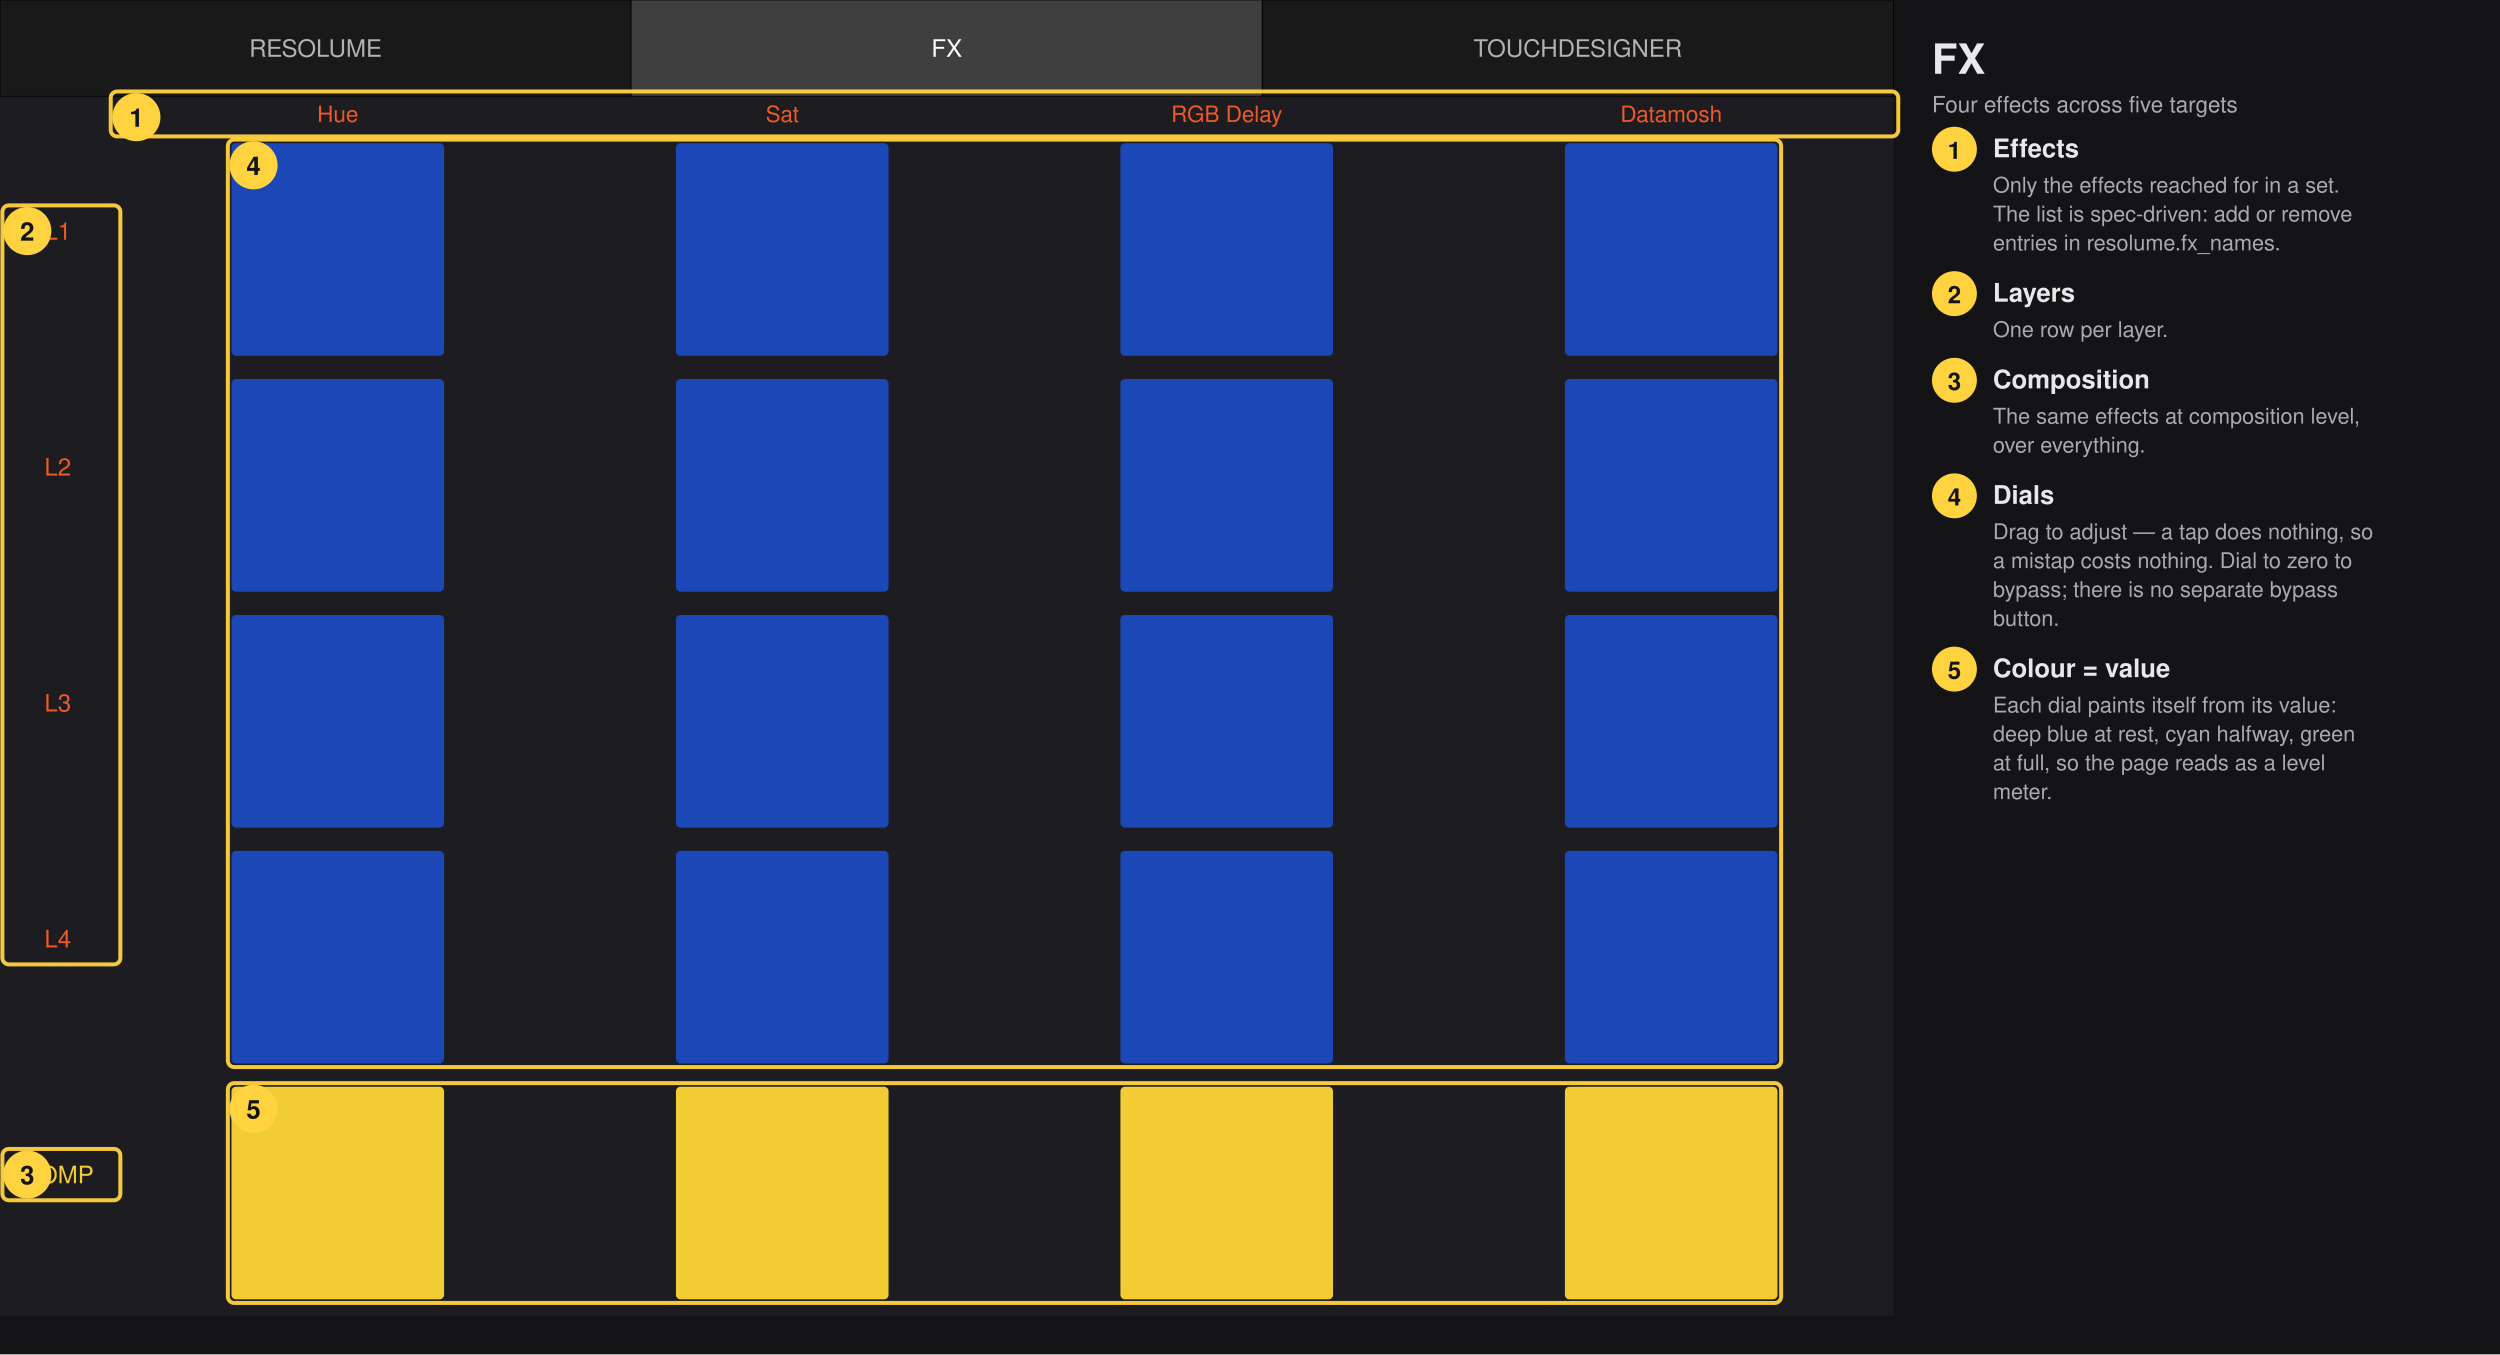
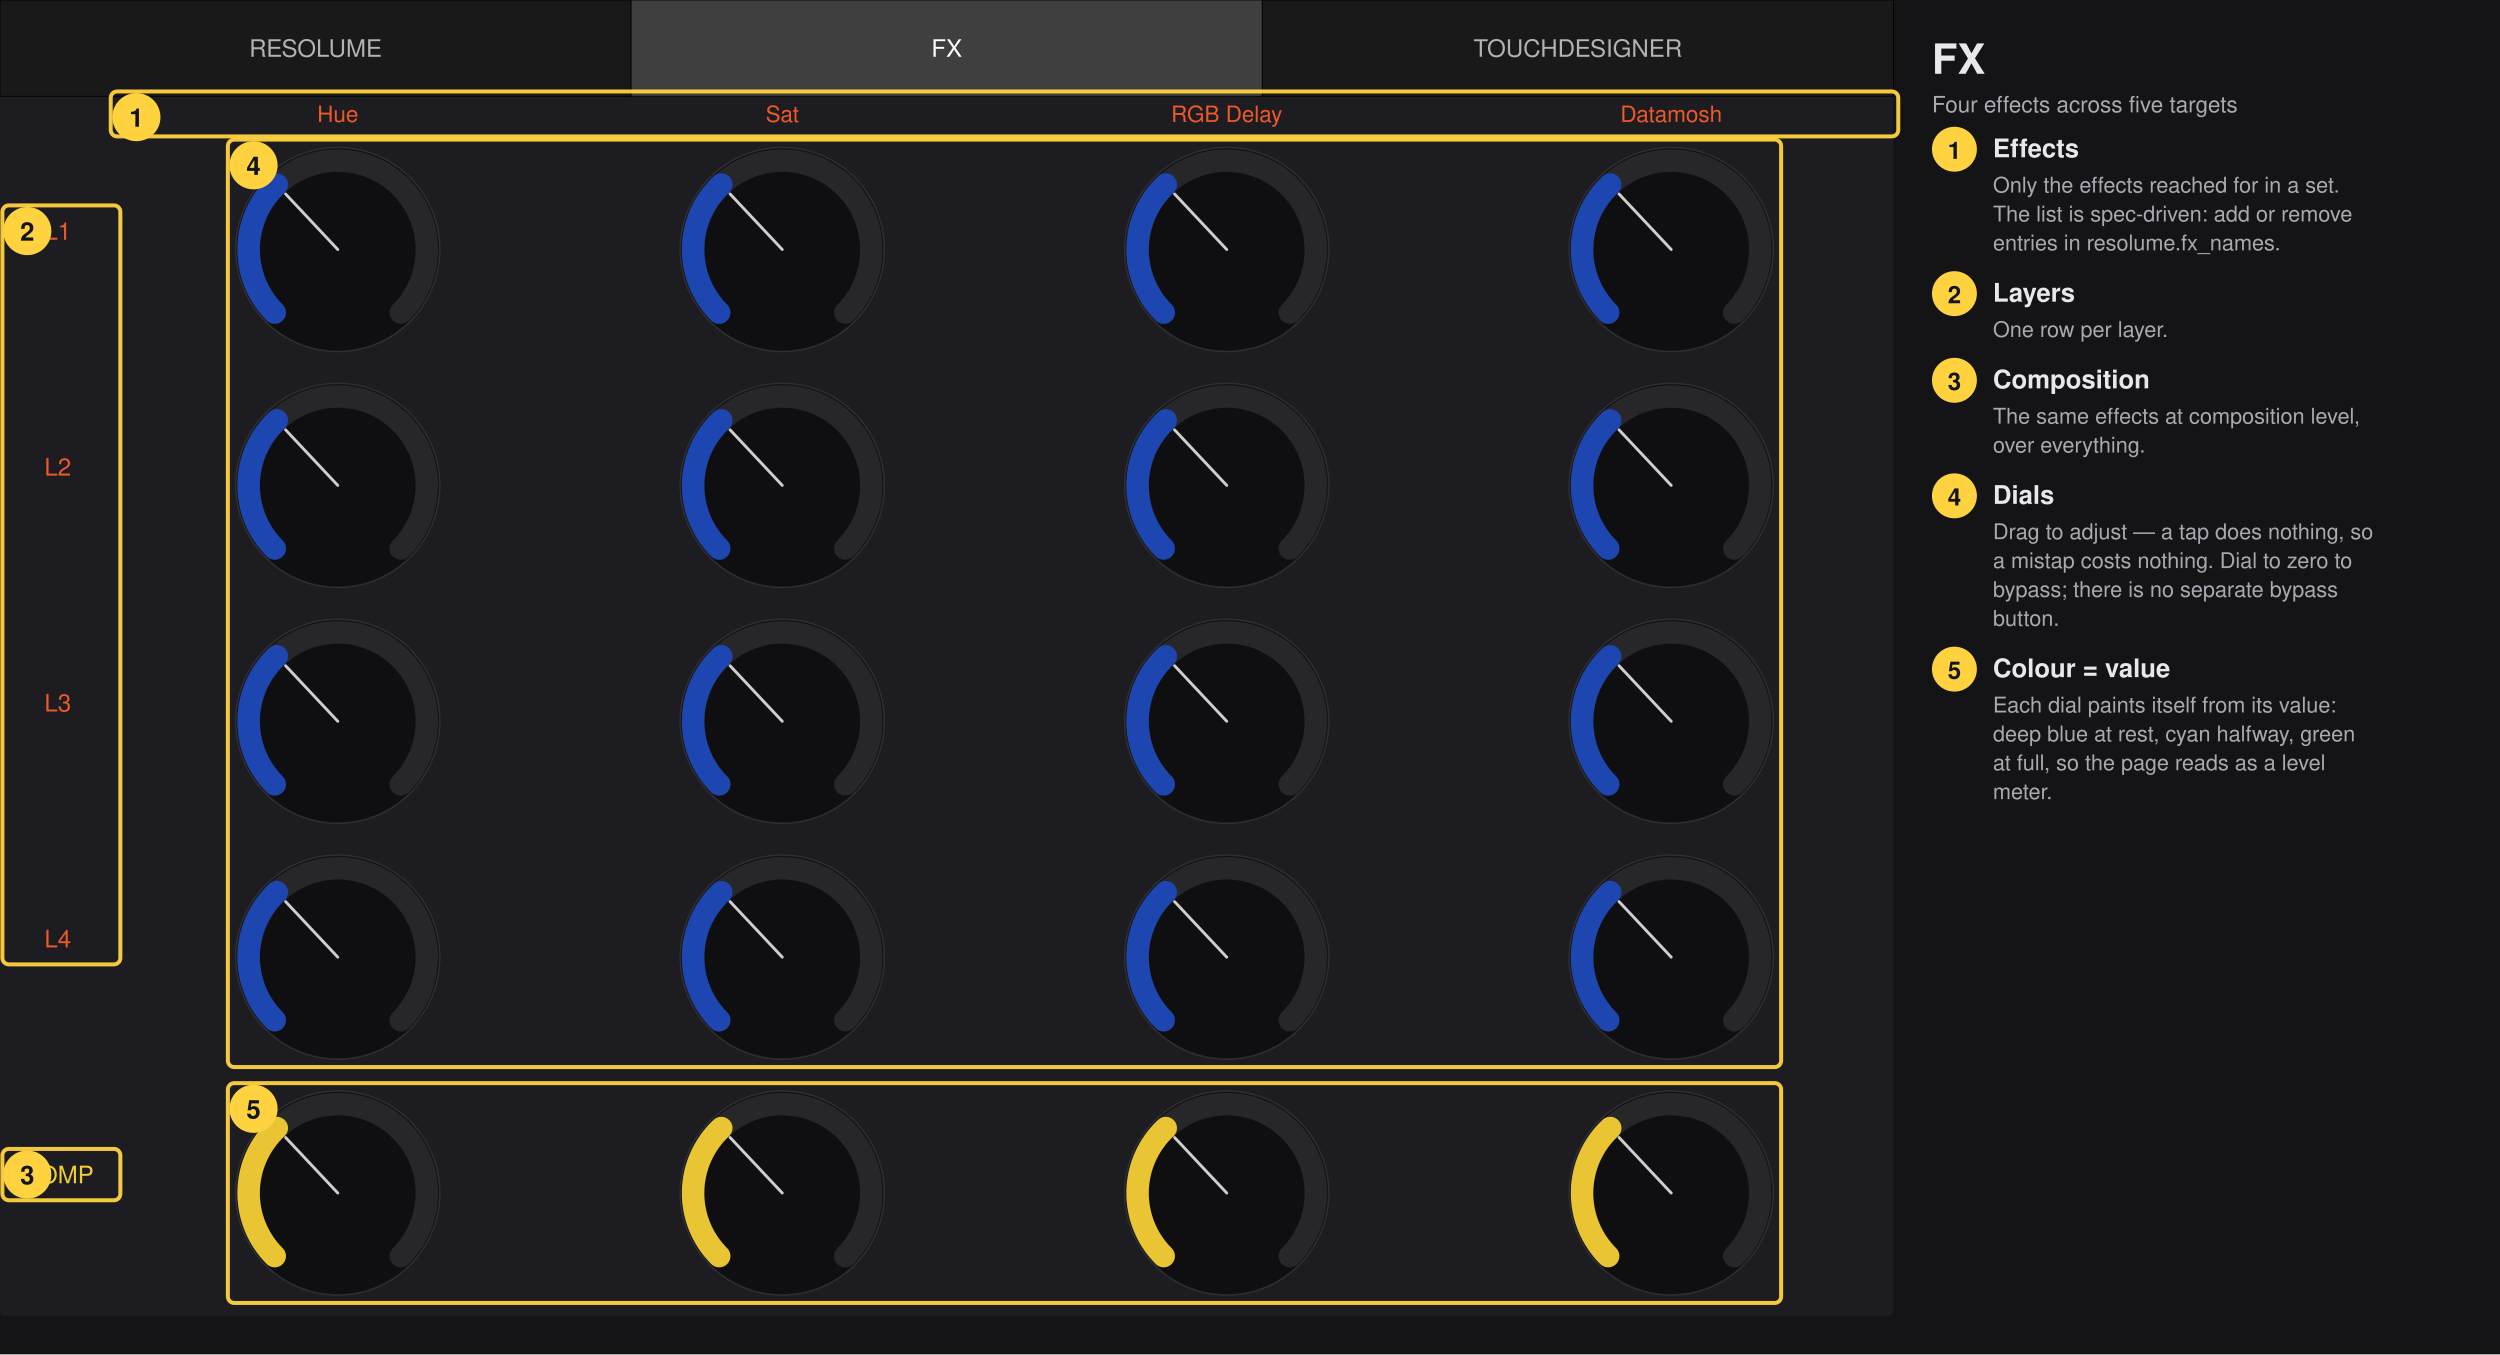
<svg xmlns="http://www.w3.org/2000/svg" width="1558" height="844" viewBox="0 0 1558 844">
  <rect width="100%" height="100%" fill="#141416" />
  <g>
-     <rect x="0.0" y="0.0" width="1180.0" height="820.0" fill="rgba(28,28,33,1.000)" />
+     <rect x="0.0" y="0.0" width="1180.0" height="820.0" fill="rgba(28,28,33,1.000)" rx="3" />
    <rect x="0.0" y="0.0" width="393.3" height="60.0" fill="rgba(25,25,25,1.000)" stroke="#000" stroke-width="0.5" />
    <text x="196.7" y="35.4" font-family="Helvetica,Arial,sans-serif" font-size="15" fill="rgba(178,178,183,1.000)" text-anchor="middle">RESOLUME</text>
    <rect x="393.3" y="0.0" width="393.3" height="60.0" fill="rgba(63,63,63,1.000)" stroke="#000" stroke-width="0.5" />
    <text x="590.0" y="35.4" font-family="Helvetica,Arial,sans-serif" font-size="15" fill="rgba(255,255,255,1.000)" text-anchor="middle">FX</text>
    <rect x="786.7" y="0.0" width="393.3" height="60.0" fill="rgba(25,25,25,1.000)" stroke="#000" stroke-width="0.5" />
    <text x="983.3" y="35.4" font-family="Helvetica,Arial,sans-serif" font-size="15" fill="rgba(178,178,183,1.000)" text-anchor="middle">TOUCHDESIGNER</text>
    <text x="210.5" y="76.0" font-family="Helvetica,Arial,sans-serif" font-size="14" fill="rgba(237,89,40,1.000)" text-anchor="middle">Hue</text>
    <text x="487.5" y="76.0" font-family="Helvetica,Arial,sans-serif" font-size="14" fill="rgba(237,89,40,1.000)" text-anchor="middle">Sat</text>
    <text x="764.5" y="76.0" font-family="Helvetica,Arial,sans-serif" font-size="14" fill="rgba(237,89,40,1.000)" text-anchor="middle">RGB Delay</text>
    <text x="1041.5" y="76.0" font-family="Helvetica,Arial,sans-serif" font-size="14" fill="rgba(237,89,40,1.000)" text-anchor="middle">Datamosh</text>
    <text x="36.0" y="149.4" font-family="Helvetica,Arial,sans-serif" font-size="15" fill="rgba(237,89,40,1.000)" text-anchor="middle">L1</text>
-     <rect x="145.0" y="90.0" width="131.0" height="131.0" rx="2" fill="rgba(28,71,183,1.000)" stroke="rgba(28,71,183,1.000)" stroke-width="1.5" />
-     <rect x="422.0" y="90.0" width="131.0" height="131.0" rx="2" fill="rgba(28,71,183,1.000)" stroke="rgba(28,71,183,1.000)" stroke-width="1.5" />
-     <rect x="699.0" y="90.0" width="131.0" height="131.0" rx="2" fill="rgba(28,71,183,1.000)" stroke="rgba(28,71,183,1.000)" stroke-width="1.5" />
-     <rect x="976.0" y="90.0" width="131.0" height="131.0" rx="2" fill="rgba(28,71,183,1.000)" stroke="rgba(28,71,183,1.000)" stroke-width="1.5" />
+     <circle cx="210.5" cy="155.5" r="63.5" fill="#0f0f12" stroke="rgba(255,255,255,0.10)" stroke-width="1" />
+     <path d="M 171.2 194.8 A 55.5 55.5 0 1 1 249.8 194.8" fill="none" stroke="rgba(255,255,255,0.10)" stroke-width="14.0" stroke-linecap="round" opacity="1" />
+     <path d="M 171.2 194.8 A 55.5 55.5 0 0 1 172.5 115.0" fill="none" stroke="rgba(28,71,183,1.000)" stroke-width="14.0" stroke-linecap="round" opacity="0.95" />
+     <line x1="210.5" y1="155.5" x2="178.0" y2="120.9" stroke="#fff" stroke-width="1.8" opacity="0.8" stroke-linecap="round" />
+     <circle cx="487.5" cy="155.5" r="63.5" fill="#0f0f12" stroke="rgba(255,255,255,0.10)" stroke-width="1" />
+     <path d="M 448.2 194.8 A 55.5 55.5 0 1 1 526.8 194.8" fill="none" stroke="rgba(255,255,255,0.10)" stroke-width="14.0" stroke-linecap="round" opacity="1" />
+     <path d="M 448.2 194.8 A 55.5 55.5 0 0 1 449.5 115.0" fill="none" stroke="rgba(28,71,183,1.000)" stroke-width="14.0" stroke-linecap="round" opacity="0.95" />
+     <line x1="487.5" y1="155.5" x2="455.0" y2="120.9" stroke="#fff" stroke-width="1.8" opacity="0.8" stroke-linecap="round" />
+     <circle cx="764.5" cy="155.5" r="63.5" fill="#0f0f12" stroke="rgba(255,255,255,0.10)" stroke-width="1" />
+     <path d="M 725.2 194.8 A 55.5 55.5 0 1 1 803.8 194.8" fill="none" stroke="rgba(255,255,255,0.10)" stroke-width="14.0" stroke-linecap="round" opacity="1" />
+     <path d="M 725.2 194.8 A 55.5 55.5 0 0 1 726.5 115.0" fill="none" stroke="rgba(28,71,183,1.000)" stroke-width="14.0" stroke-linecap="round" opacity="0.95" />
+     <line x1="764.5" y1="155.5" x2="732.0" y2="120.9" stroke="#fff" stroke-width="1.8" opacity="0.8" stroke-linecap="round" />
+     <circle cx="1041.5" cy="155.5" r="63.5" fill="#0f0f12" stroke="rgba(255,255,255,0.10)" stroke-width="1" />
+     <path d="M 1002.2 194.8 A 55.5 55.5 0 1 1 1080.8 194.8" fill="none" stroke="rgba(255,255,255,0.10)" stroke-width="14.0" stroke-linecap="round" opacity="1" />
+     <path d="M 1002.2 194.8 A 55.5 55.5 0 0 1 1003.5 115.0" fill="none" stroke="rgba(28,71,183,1.000)" stroke-width="14.0" stroke-linecap="round" opacity="0.95" />
+     <line x1="1041.5" y1="155.5" x2="1009.0" y2="120.9" stroke="#fff" stroke-width="1.8" opacity="0.8" stroke-linecap="round" />
    <text x="36.0" y="296.4" font-family="Helvetica,Arial,sans-serif" font-size="15" fill="rgba(237,89,40,1.000)" text-anchor="middle">L2</text>
-     <rect x="145.0" y="237.0" width="131.0" height="131.0" rx="2" fill="rgba(28,71,183,1.000)" stroke="rgba(28,71,183,1.000)" stroke-width="1.5" />
-     <rect x="422.0" y="237.0" width="131.0" height="131.0" rx="2" fill="rgba(28,71,183,1.000)" stroke="rgba(28,71,183,1.000)" stroke-width="1.5" />
-     <rect x="699.0" y="237.0" width="131.0" height="131.0" rx="2" fill="rgba(28,71,183,1.000)" stroke="rgba(28,71,183,1.000)" stroke-width="1.5" />
-     <rect x="976.0" y="237.0" width="131.0" height="131.0" rx="2" fill="rgba(28,71,183,1.000)" stroke="rgba(28,71,183,1.000)" stroke-width="1.5" />
+     <circle cx="210.5" cy="302.5" r="63.5" fill="#0f0f12" stroke="rgba(255,255,255,0.10)" stroke-width="1" />
+     <path d="M 171.2 341.8 A 55.5 55.5 0 1 1 249.8 341.8" fill="none" stroke="rgba(255,255,255,0.10)" stroke-width="14.0" stroke-linecap="round" opacity="1" />
+     <path d="M 171.2 341.8 A 55.5 55.5 0 0 1 172.5 262.0" fill="none" stroke="rgba(28,71,183,1.000)" stroke-width="14.0" stroke-linecap="round" opacity="0.95" />
+     <line x1="210.5" y1="302.5" x2="178.0" y2="267.9" stroke="#fff" stroke-width="1.8" opacity="0.8" stroke-linecap="round" />
+     <circle cx="487.5" cy="302.5" r="63.5" fill="#0f0f12" stroke="rgba(255,255,255,0.10)" stroke-width="1" />
+     <path d="M 448.2 341.8 A 55.5 55.5 0 1 1 526.8 341.8" fill="none" stroke="rgba(255,255,255,0.10)" stroke-width="14.0" stroke-linecap="round" opacity="1" />
+     <path d="M 448.2 341.8 A 55.5 55.5 0 0 1 449.5 262.0" fill="none" stroke="rgba(28,71,183,1.000)" stroke-width="14.0" stroke-linecap="round" opacity="0.95" />
+     <line x1="487.5" y1="302.5" x2="455.0" y2="267.9" stroke="#fff" stroke-width="1.8" opacity="0.8" stroke-linecap="round" />
+     <circle cx="764.5" cy="302.5" r="63.5" fill="#0f0f12" stroke="rgba(255,255,255,0.10)" stroke-width="1" />
+     <path d="M 725.2 341.8 A 55.5 55.5 0 1 1 803.8 341.8" fill="none" stroke="rgba(255,255,255,0.10)" stroke-width="14.0" stroke-linecap="round" opacity="1" />
+     <path d="M 725.2 341.8 A 55.5 55.5 0 0 1 726.5 262.0" fill="none" stroke="rgba(28,71,183,1.000)" stroke-width="14.0" stroke-linecap="round" opacity="0.95" />
+     <line x1="764.5" y1="302.5" x2="732.0" y2="267.9" stroke="#fff" stroke-width="1.8" opacity="0.8" stroke-linecap="round" />
+     <circle cx="1041.5" cy="302.5" r="63.5" fill="#0f0f12" stroke="rgba(255,255,255,0.10)" stroke-width="1" />
+     <path d="M 1002.2 341.8 A 55.5 55.5 0 1 1 1080.8 341.8" fill="none" stroke="rgba(255,255,255,0.10)" stroke-width="14.0" stroke-linecap="round" opacity="1" />
+     <path d="M 1002.2 341.8 A 55.5 55.5 0 0 1 1003.5 262.0" fill="none" stroke="rgba(28,71,183,1.000)" stroke-width="14.0" stroke-linecap="round" opacity="0.95" />
+     <line x1="1041.5" y1="302.5" x2="1009.0" y2="267.9" stroke="#fff" stroke-width="1.8" opacity="0.8" stroke-linecap="round" />
    <text x="36.0" y="443.4" font-family="Helvetica,Arial,sans-serif" font-size="15" fill="rgba(237,89,40,1.000)" text-anchor="middle">L3</text>
-     <rect x="145.0" y="384.0" width="131.0" height="131.0" rx="2" fill="rgba(28,71,183,1.000)" stroke="rgba(28,71,183,1.000)" stroke-width="1.5" />
-     <rect x="422.0" y="384.0" width="131.0" height="131.0" rx="2" fill="rgba(28,71,183,1.000)" stroke="rgba(28,71,183,1.000)" stroke-width="1.5" />
-     <rect x="699.0" y="384.0" width="131.0" height="131.0" rx="2" fill="rgba(28,71,183,1.000)" stroke="rgba(28,71,183,1.000)" stroke-width="1.5" />
-     <rect x="976.0" y="384.0" width="131.0" height="131.0" rx="2" fill="rgba(28,71,183,1.000)" stroke="rgba(28,71,183,1.000)" stroke-width="1.5" />
+     <circle cx="210.5" cy="449.5" r="63.5" fill="#0f0f12" stroke="rgba(255,255,255,0.10)" stroke-width="1" />
+     <path d="M 171.2 488.8 A 55.5 55.5 0 1 1 249.8 488.8" fill="none" stroke="rgba(255,255,255,0.10)" stroke-width="14.0" stroke-linecap="round" opacity="1" />
+     <path d="M 171.2 488.8 A 55.5 55.5 0 0 1 172.5 409.0" fill="none" stroke="rgba(28,71,183,1.000)" stroke-width="14.0" stroke-linecap="round" opacity="0.95" />
+     <line x1="210.5" y1="449.5" x2="178.0" y2="414.9" stroke="#fff" stroke-width="1.8" opacity="0.8" stroke-linecap="round" />
+     <circle cx="487.5" cy="449.5" r="63.5" fill="#0f0f12" stroke="rgba(255,255,255,0.10)" stroke-width="1" />
+     <path d="M 448.2 488.8 A 55.5 55.5 0 1 1 526.8 488.8" fill="none" stroke="rgba(255,255,255,0.10)" stroke-width="14.0" stroke-linecap="round" opacity="1" />
+     <path d="M 448.2 488.8 A 55.5 55.5 0 0 1 449.5 409.0" fill="none" stroke="rgba(28,71,183,1.000)" stroke-width="14.0" stroke-linecap="round" opacity="0.95" />
+     <line x1="487.5" y1="449.5" x2="455.0" y2="414.9" stroke="#fff" stroke-width="1.8" opacity="0.8" stroke-linecap="round" />
+     <circle cx="764.5" cy="449.5" r="63.5" fill="#0f0f12" stroke="rgba(255,255,255,0.10)" stroke-width="1" />
+     <path d="M 725.2 488.8 A 55.5 55.5 0 1 1 803.8 488.8" fill="none" stroke="rgba(255,255,255,0.10)" stroke-width="14.0" stroke-linecap="round" opacity="1" />
+     <path d="M 725.2 488.8 A 55.5 55.5 0 0 1 726.5 409.0" fill="none" stroke="rgba(28,71,183,1.000)" stroke-width="14.0" stroke-linecap="round" opacity="0.95" />
+     <line x1="764.5" y1="449.5" x2="732.0" y2="414.9" stroke="#fff" stroke-width="1.8" opacity="0.8" stroke-linecap="round" />
+     <circle cx="1041.5" cy="449.5" r="63.5" fill="#0f0f12" stroke="rgba(255,255,255,0.10)" stroke-width="1" />
+     <path d="M 1002.2 488.8 A 55.5 55.5 0 1 1 1080.8 488.8" fill="none" stroke="rgba(255,255,255,0.10)" stroke-width="14.0" stroke-linecap="round" opacity="1" />
+     <path d="M 1002.2 488.8 A 55.5 55.5 0 0 1 1003.5 409.0" fill="none" stroke="rgba(28,71,183,1.000)" stroke-width="14.0" stroke-linecap="round" opacity="0.95" />
+     <line x1="1041.5" y1="449.5" x2="1009.0" y2="414.9" stroke="#fff" stroke-width="1.8" opacity="0.8" stroke-linecap="round" />
    <text x="36.0" y="590.4" font-family="Helvetica,Arial,sans-serif" font-size="15" fill="rgba(237,89,40,1.000)" text-anchor="middle">L4</text>
-     <rect x="145.0" y="531.0" width="131.0" height="131.0" rx="2" fill="rgba(28,71,183,1.000)" stroke="rgba(28,71,183,1.000)" stroke-width="1.5" />
-     <rect x="422.0" y="531.0" width="131.0" height="131.0" rx="2" fill="rgba(28,71,183,1.000)" stroke="rgba(28,71,183,1.000)" stroke-width="1.5" />
-     <rect x="699.0" y="531.0" width="131.0" height="131.0" rx="2" fill="rgba(28,71,183,1.000)" stroke="rgba(28,71,183,1.000)" stroke-width="1.5" />
-     <rect x="976.0" y="531.0" width="131.0" height="131.0" rx="2" fill="rgba(28,71,183,1.000)" stroke="rgba(28,71,183,1.000)" stroke-width="1.5" />
+     <circle cx="210.5" cy="596.5" r="63.5" fill="#0f0f12" stroke="rgba(255,255,255,0.10)" stroke-width="1" />
+     <path d="M 171.2 635.8 A 55.5 55.5 0 1 1 249.8 635.8" fill="none" stroke="rgba(255,255,255,0.10)" stroke-width="14.0" stroke-linecap="round" opacity="1" />
+     <path d="M 171.2 635.8 A 55.5 55.5 0 0 1 172.5 556.0" fill="none" stroke="rgba(28,71,183,1.000)" stroke-width="14.0" stroke-linecap="round" opacity="0.95" />
+     <line x1="210.5" y1="596.5" x2="178.0" y2="561.9" stroke="#fff" stroke-width="1.8" opacity="0.8" stroke-linecap="round" />
+     <circle cx="487.5" cy="596.5" r="63.5" fill="#0f0f12" stroke="rgba(255,255,255,0.10)" stroke-width="1" />
+     <path d="M 448.2 635.8 A 55.5 55.5 0 1 1 526.8 635.8" fill="none" stroke="rgba(255,255,255,0.10)" stroke-width="14.0" stroke-linecap="round" opacity="1" />
+     <path d="M 448.2 635.8 A 55.5 55.5 0 0 1 449.5 556.0" fill="none" stroke="rgba(28,71,183,1.000)" stroke-width="14.0" stroke-linecap="round" opacity="0.95" />
+     <line x1="487.5" y1="596.5" x2="455.0" y2="561.9" stroke="#fff" stroke-width="1.8" opacity="0.8" stroke-linecap="round" />
+     <circle cx="764.5" cy="596.5" r="63.5" fill="#0f0f12" stroke="rgba(255,255,255,0.10)" stroke-width="1" />
+     <path d="M 725.2 635.8 A 55.5 55.5 0 1 1 803.8 635.8" fill="none" stroke="rgba(255,255,255,0.10)" stroke-width="14.0" stroke-linecap="round" opacity="1" />
+     <path d="M 725.2 635.8 A 55.5 55.5 0 0 1 726.5 556.0" fill="none" stroke="rgba(28,71,183,1.000)" stroke-width="14.0" stroke-linecap="round" opacity="0.95" />
+     <line x1="764.5" y1="596.5" x2="732.0" y2="561.9" stroke="#fff" stroke-width="1.8" opacity="0.8" stroke-linecap="round" />
+     <circle cx="1041.5" cy="596.5" r="63.5" fill="#0f0f12" stroke="rgba(255,255,255,0.10)" stroke-width="1" />
+     <path d="M 1002.2 635.8 A 55.5 55.5 0 1 1 1080.8 635.8" fill="none" stroke="rgba(255,255,255,0.10)" stroke-width="14.0" stroke-linecap="round" opacity="1" />
+     <path d="M 1002.2 635.8 A 55.5 55.5 0 0 1 1003.5 556.0" fill="none" stroke="rgba(28,71,183,1.000)" stroke-width="14.0" stroke-linecap="round" opacity="0.95" />
+     <line x1="1041.5" y1="596.5" x2="1009.0" y2="561.9" stroke="#fff" stroke-width="1.8" opacity="0.8" stroke-linecap="round" />
    <text x="36.0" y="737.4" font-family="Helvetica,Arial,sans-serif" font-size="15" fill="rgba(242,204,51,1.000)" text-anchor="middle">COMP</text>
-     <rect x="145.0" y="678.0" width="131.0" height="131.0" rx="2" fill="rgba(242,204,51,1.000)" stroke="rgba(242,204,51,1.000)" stroke-width="1.5" />
-     <rect x="422.0" y="678.0" width="131.0" height="131.0" rx="2" fill="rgba(242,204,51,1.000)" stroke="rgba(242,204,51,1.000)" stroke-width="1.5" />
-     <rect x="699.0" y="678.0" width="131.0" height="131.0" rx="2" fill="rgba(242,204,51,1.000)" stroke="rgba(242,204,51,1.000)" stroke-width="1.5" />
-     <rect x="976.0" y="678.0" width="131.0" height="131.0" rx="2" fill="rgba(242,204,51,1.000)" stroke="rgba(242,204,51,1.000)" stroke-width="1.5" />
+     <circle cx="210.5" cy="743.5" r="63.5" fill="#0f0f12" stroke="rgba(255,255,255,0.10)" stroke-width="1" />
+     <path d="M 171.2 782.8 A 55.5 55.5 0 1 1 249.8 782.8" fill="none" stroke="rgba(255,255,255,0.10)" stroke-width="14.0" stroke-linecap="round" opacity="1" />
+     <path d="M 171.2 782.8 A 55.5 55.5 0 0 1 172.5 703.0" fill="none" stroke="rgba(242,204,51,1.000)" stroke-width="14.0" stroke-linecap="round" opacity="0.95" />
+     <line x1="210.5" y1="743.5" x2="178.0" y2="708.9" stroke="#fff" stroke-width="1.8" opacity="0.8" stroke-linecap="round" />
+     <circle cx="487.5" cy="743.5" r="63.5" fill="#0f0f12" stroke="rgba(255,255,255,0.10)" stroke-width="1" />
+     <path d="M 448.2 782.8 A 55.5 55.5 0 1 1 526.8 782.8" fill="none" stroke="rgba(255,255,255,0.10)" stroke-width="14.0" stroke-linecap="round" opacity="1" />
+     <path d="M 448.2 782.8 A 55.5 55.5 0 0 1 449.5 703.0" fill="none" stroke="rgba(242,204,51,1.000)" stroke-width="14.0" stroke-linecap="round" opacity="0.95" />
+     <line x1="487.5" y1="743.5" x2="455.0" y2="708.9" stroke="#fff" stroke-width="1.8" opacity="0.8" stroke-linecap="round" />
+     <circle cx="764.5" cy="743.5" r="63.5" fill="#0f0f12" stroke="rgba(255,255,255,0.10)" stroke-width="1" />
+     <path d="M 725.2 782.8 A 55.5 55.5 0 1 1 803.8 782.8" fill="none" stroke="rgba(255,255,255,0.10)" stroke-width="14.0" stroke-linecap="round" opacity="1" />
+     <path d="M 725.2 782.8 A 55.5 55.5 0 0 1 726.5 703.0" fill="none" stroke="rgba(242,204,51,1.000)" stroke-width="14.0" stroke-linecap="round" opacity="0.95" />
+     <line x1="764.5" y1="743.5" x2="732.0" y2="708.9" stroke="#fff" stroke-width="1.8" opacity="0.8" stroke-linecap="round" />
+     <circle cx="1041.5" cy="743.5" r="63.5" fill="#0f0f12" stroke="rgba(255,255,255,0.10)" stroke-width="1" />
+     <path d="M 1002.2 782.8 A 55.5 55.5 0 1 1 1080.8 782.8" fill="none" stroke="rgba(255,255,255,0.10)" stroke-width="14.0" stroke-linecap="round" opacity="1" />
+     <path d="M 1002.2 782.8 A 55.5 55.5 0 0 1 1003.5 703.0" fill="none" stroke="rgba(242,204,51,1.000)" stroke-width="14.0" stroke-linecap="round" opacity="0.95" />
+     <line x1="1041.5" y1="743.5" x2="1009.0" y2="708.9" stroke="#fff" stroke-width="1.8" opacity="0.8" stroke-linecap="round" />
  </g>
  <rect x="69.0" y="57.0" width="1114.0" height="28.0" fill="none" stroke="#ffd23f" stroke-width="2.5" rx="4" opacity="0.95" />
  <circle cx="85.0" cy="73.0" r="15" fill="#ffd23f" />
  <text x="85.0" y="79.0" text-anchor="middle" font-family="Helvetica,Arial,sans-serif" font-size="16" font-weight="bold" fill="#141416">1</text>
  <rect x="1.5" y="128.0" width="73.5" height="473.0" fill="none" stroke="#ffd23f" stroke-width="2.5" rx="4" opacity="0.95" />
  <circle cx="17.0" cy="144.0" r="15" fill="#ffd23f" />
  <text x="17.0" y="150.0" text-anchor="middle" font-family="Helvetica,Arial,sans-serif" font-size="16" font-weight="bold" fill="#141416">2</text>
  <rect x="1.5" y="716.0" width="73.5" height="32.0" fill="none" stroke="#ffd23f" stroke-width="2.5" rx="4" opacity="0.95" />
  <circle cx="17.0" cy="732.0" r="15" fill="#ffd23f" />
  <text x="17.0" y="738.0" text-anchor="middle" font-family="Helvetica,Arial,sans-serif" font-size="16" font-weight="bold" fill="#141416">3</text>
  <rect x="142.0" y="87.0" width="968.0" height="578.0" fill="none" stroke="#ffd23f" stroke-width="2.5" rx="4" opacity="0.95" />
  <circle cx="158.0" cy="103.0" r="15" fill="#ffd23f" />
  <text x="158.0" y="109.0" text-anchor="middle" font-family="Helvetica,Arial,sans-serif" font-size="16" font-weight="bold" fill="#141416">4</text>
  <rect x="142.0" y="675.0" width="968.0" height="137.0" fill="none" stroke="#ffd23f" stroke-width="2.5" rx="4" opacity="0.95" />
  <circle cx="158.0" cy="691.0" r="15" fill="#ffd23f" />
  <text x="158.0" y="697.0" text-anchor="middle" font-family="Helvetica,Arial,sans-serif" font-size="16" font-weight="bold" fill="#141416">5</text>
  <text x="1204.0" y="46.0" font-family="Helvetica,Arial,sans-serif" font-size="26" font-weight="bold" fill="#e8e8ea">FX</text>
  <text x="1204.0" y="70.0" font-family="Helvetica,Arial,sans-serif" font-size="14" fill="#a9a9b2">Four effects across five targets</text>
  <circle cx="1218.0" cy="93.0" r="14" fill="#ffd23f" />
  <text x="1218.0" y="99.0" text-anchor="middle" font-family="Helvetica,Arial,sans-serif" font-size="15" font-weight="bold" fill="#141416">1</text>
  <text x="1242.0" y="98.0" font-family="Helvetica,Arial,sans-serif" font-size="16" font-weight="bold" fill="#e8e8ea">Effects</text>
  <text x="1242.0" y="120.0" font-family="Helvetica,Arial,sans-serif" font-size="13.5" fill="#a9a9b2">Only the effects reached for in a set.</text>
  <text x="1242.0" y="138.0" font-family="Helvetica,Arial,sans-serif" font-size="13.5" fill="#a9a9b2">The list is spec-driven: add or remove</text>
  <text x="1242.0" y="156.0" font-family="Helvetica,Arial,sans-serif" font-size="13.5" fill="#a9a9b2">entries in resolume.fx_names.</text>
  <circle cx="1218.0" cy="183.0" r="14" fill="#ffd23f" />
  <text x="1218.0" y="189.0" text-anchor="middle" font-family="Helvetica,Arial,sans-serif" font-size="15" font-weight="bold" fill="#141416">2</text>
  <text x="1242.0" y="188.0" font-family="Helvetica,Arial,sans-serif" font-size="16" font-weight="bold" fill="#e8e8ea">Layers</text>
  <text x="1242.0" y="210.0" font-family="Helvetica,Arial,sans-serif" font-size="13.5" fill="#a9a9b2">One row per layer.</text>
  <circle cx="1218.0" cy="237.0" r="14" fill="#ffd23f" />
  <text x="1218.0" y="243.0" text-anchor="middle" font-family="Helvetica,Arial,sans-serif" font-size="15" font-weight="bold" fill="#141416">3</text>
  <text x="1242.0" y="242.0" font-family="Helvetica,Arial,sans-serif" font-size="16" font-weight="bold" fill="#e8e8ea">Composition</text>
  <text x="1242.0" y="264.0" font-family="Helvetica,Arial,sans-serif" font-size="13.5" fill="#a9a9b2">The same effects at composition level,</text>
  <text x="1242.0" y="282.0" font-family="Helvetica,Arial,sans-serif" font-size="13.5" fill="#a9a9b2">over everything.</text>
  <circle cx="1218.0" cy="309.0" r="14" fill="#ffd23f" />
  <text x="1218.0" y="315.0" text-anchor="middle" font-family="Helvetica,Arial,sans-serif" font-size="15" font-weight="bold" fill="#141416">4</text>
  <text x="1242.0" y="314.0" font-family="Helvetica,Arial,sans-serif" font-size="16" font-weight="bold" fill="#e8e8ea">Dials</text>
  <text x="1242.0" y="336.0" font-family="Helvetica,Arial,sans-serif" font-size="13.5" fill="#a9a9b2">Drag to adjust — a tap does nothing, so</text>
  <text x="1242.0" y="354.0" font-family="Helvetica,Arial,sans-serif" font-size="13.5" fill="#a9a9b2">a mistap costs nothing. Dial to zero to</text>
  <text x="1242.0" y="372.0" font-family="Helvetica,Arial,sans-serif" font-size="13.5" fill="#a9a9b2">bypass; there is no separate bypass</text>
  <text x="1242.0" y="390.0" font-family="Helvetica,Arial,sans-serif" font-size="13.5" fill="#a9a9b2">button.</text>
  <circle cx="1218.0" cy="417.0" r="14" fill="#ffd23f" />
  <text x="1218.0" y="423.0" text-anchor="middle" font-family="Helvetica,Arial,sans-serif" font-size="15" font-weight="bold" fill="#141416">5</text>
  <text x="1242.0" y="422.0" font-family="Helvetica,Arial,sans-serif" font-size="16" font-weight="bold" fill="#e8e8ea">Colour = value</text>
  <text x="1242.0" y="444.0" font-family="Helvetica,Arial,sans-serif" font-size="13.5" fill="#a9a9b2">Each dial paints itself from its value:</text>
  <text x="1242.0" y="462.0" font-family="Helvetica,Arial,sans-serif" font-size="13.5" fill="#a9a9b2">deep blue at rest, cyan halfway, green</text>
  <text x="1242.0" y="480.0" font-family="Helvetica,Arial,sans-serif" font-size="13.5" fill="#a9a9b2">at full, so the page reads as a level</text>
  <text x="1242.0" y="498.0" font-family="Helvetica,Arial,sans-serif" font-size="13.5" fill="#a9a9b2">meter.</text>
</svg>
